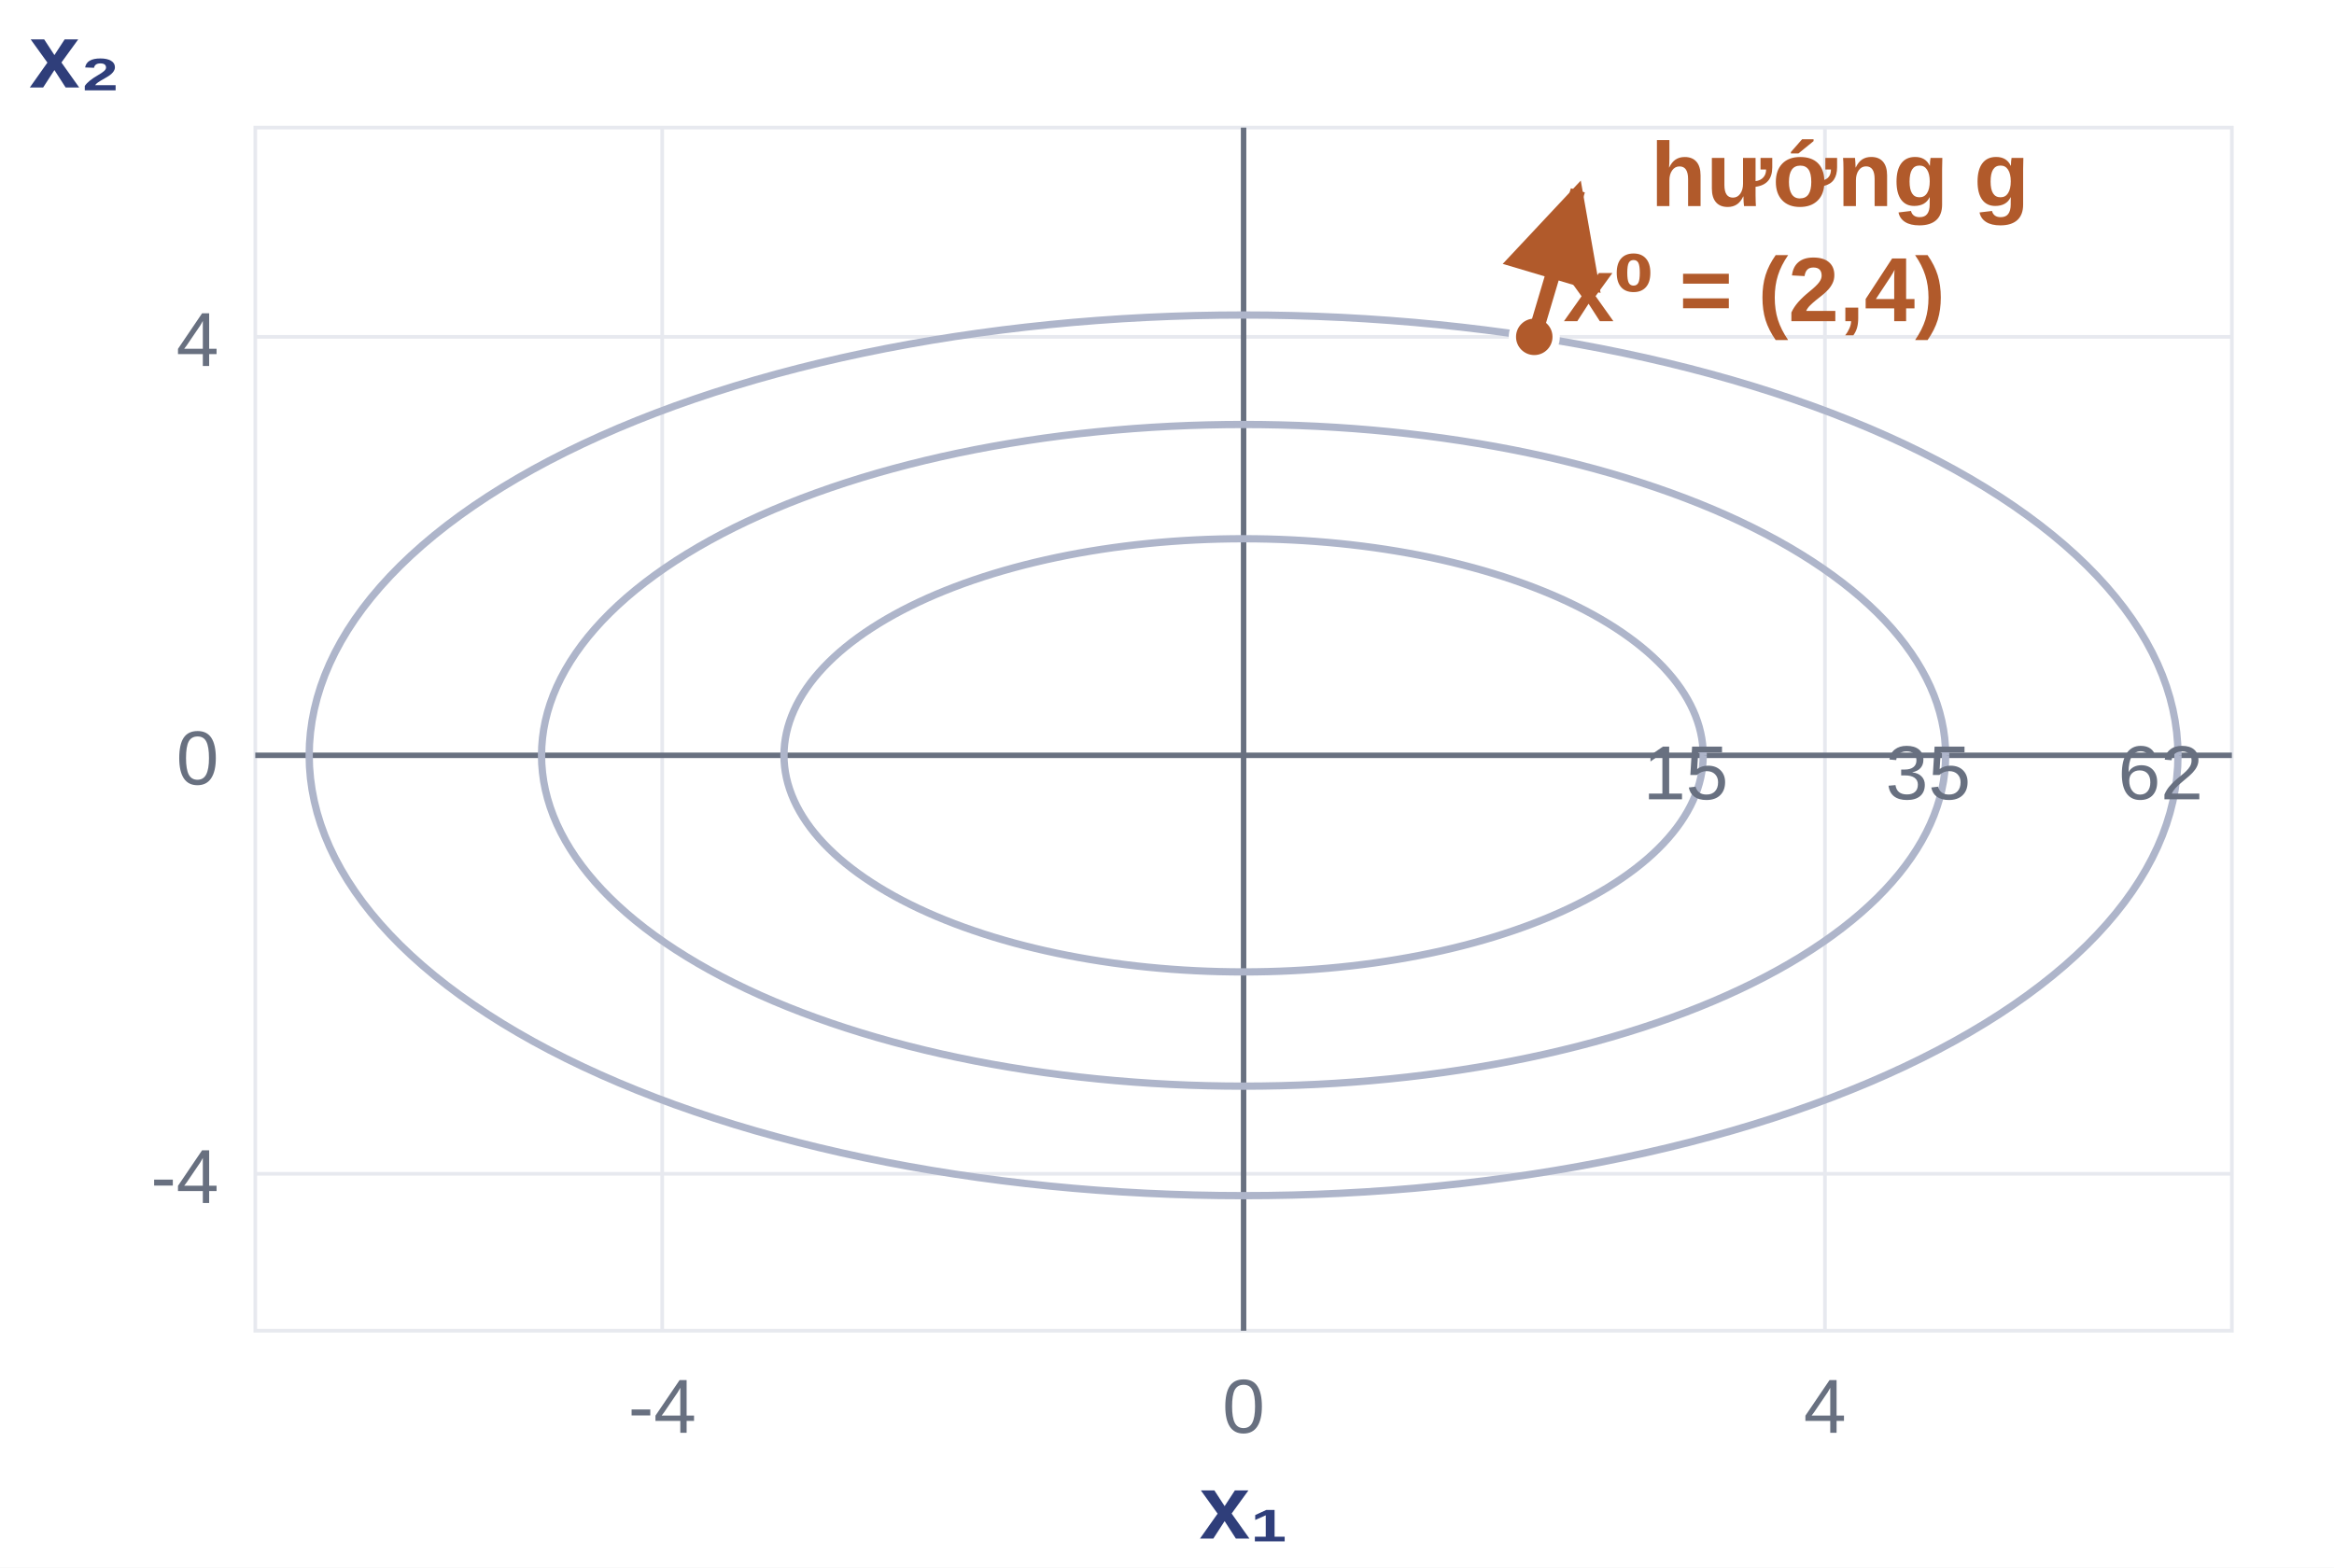
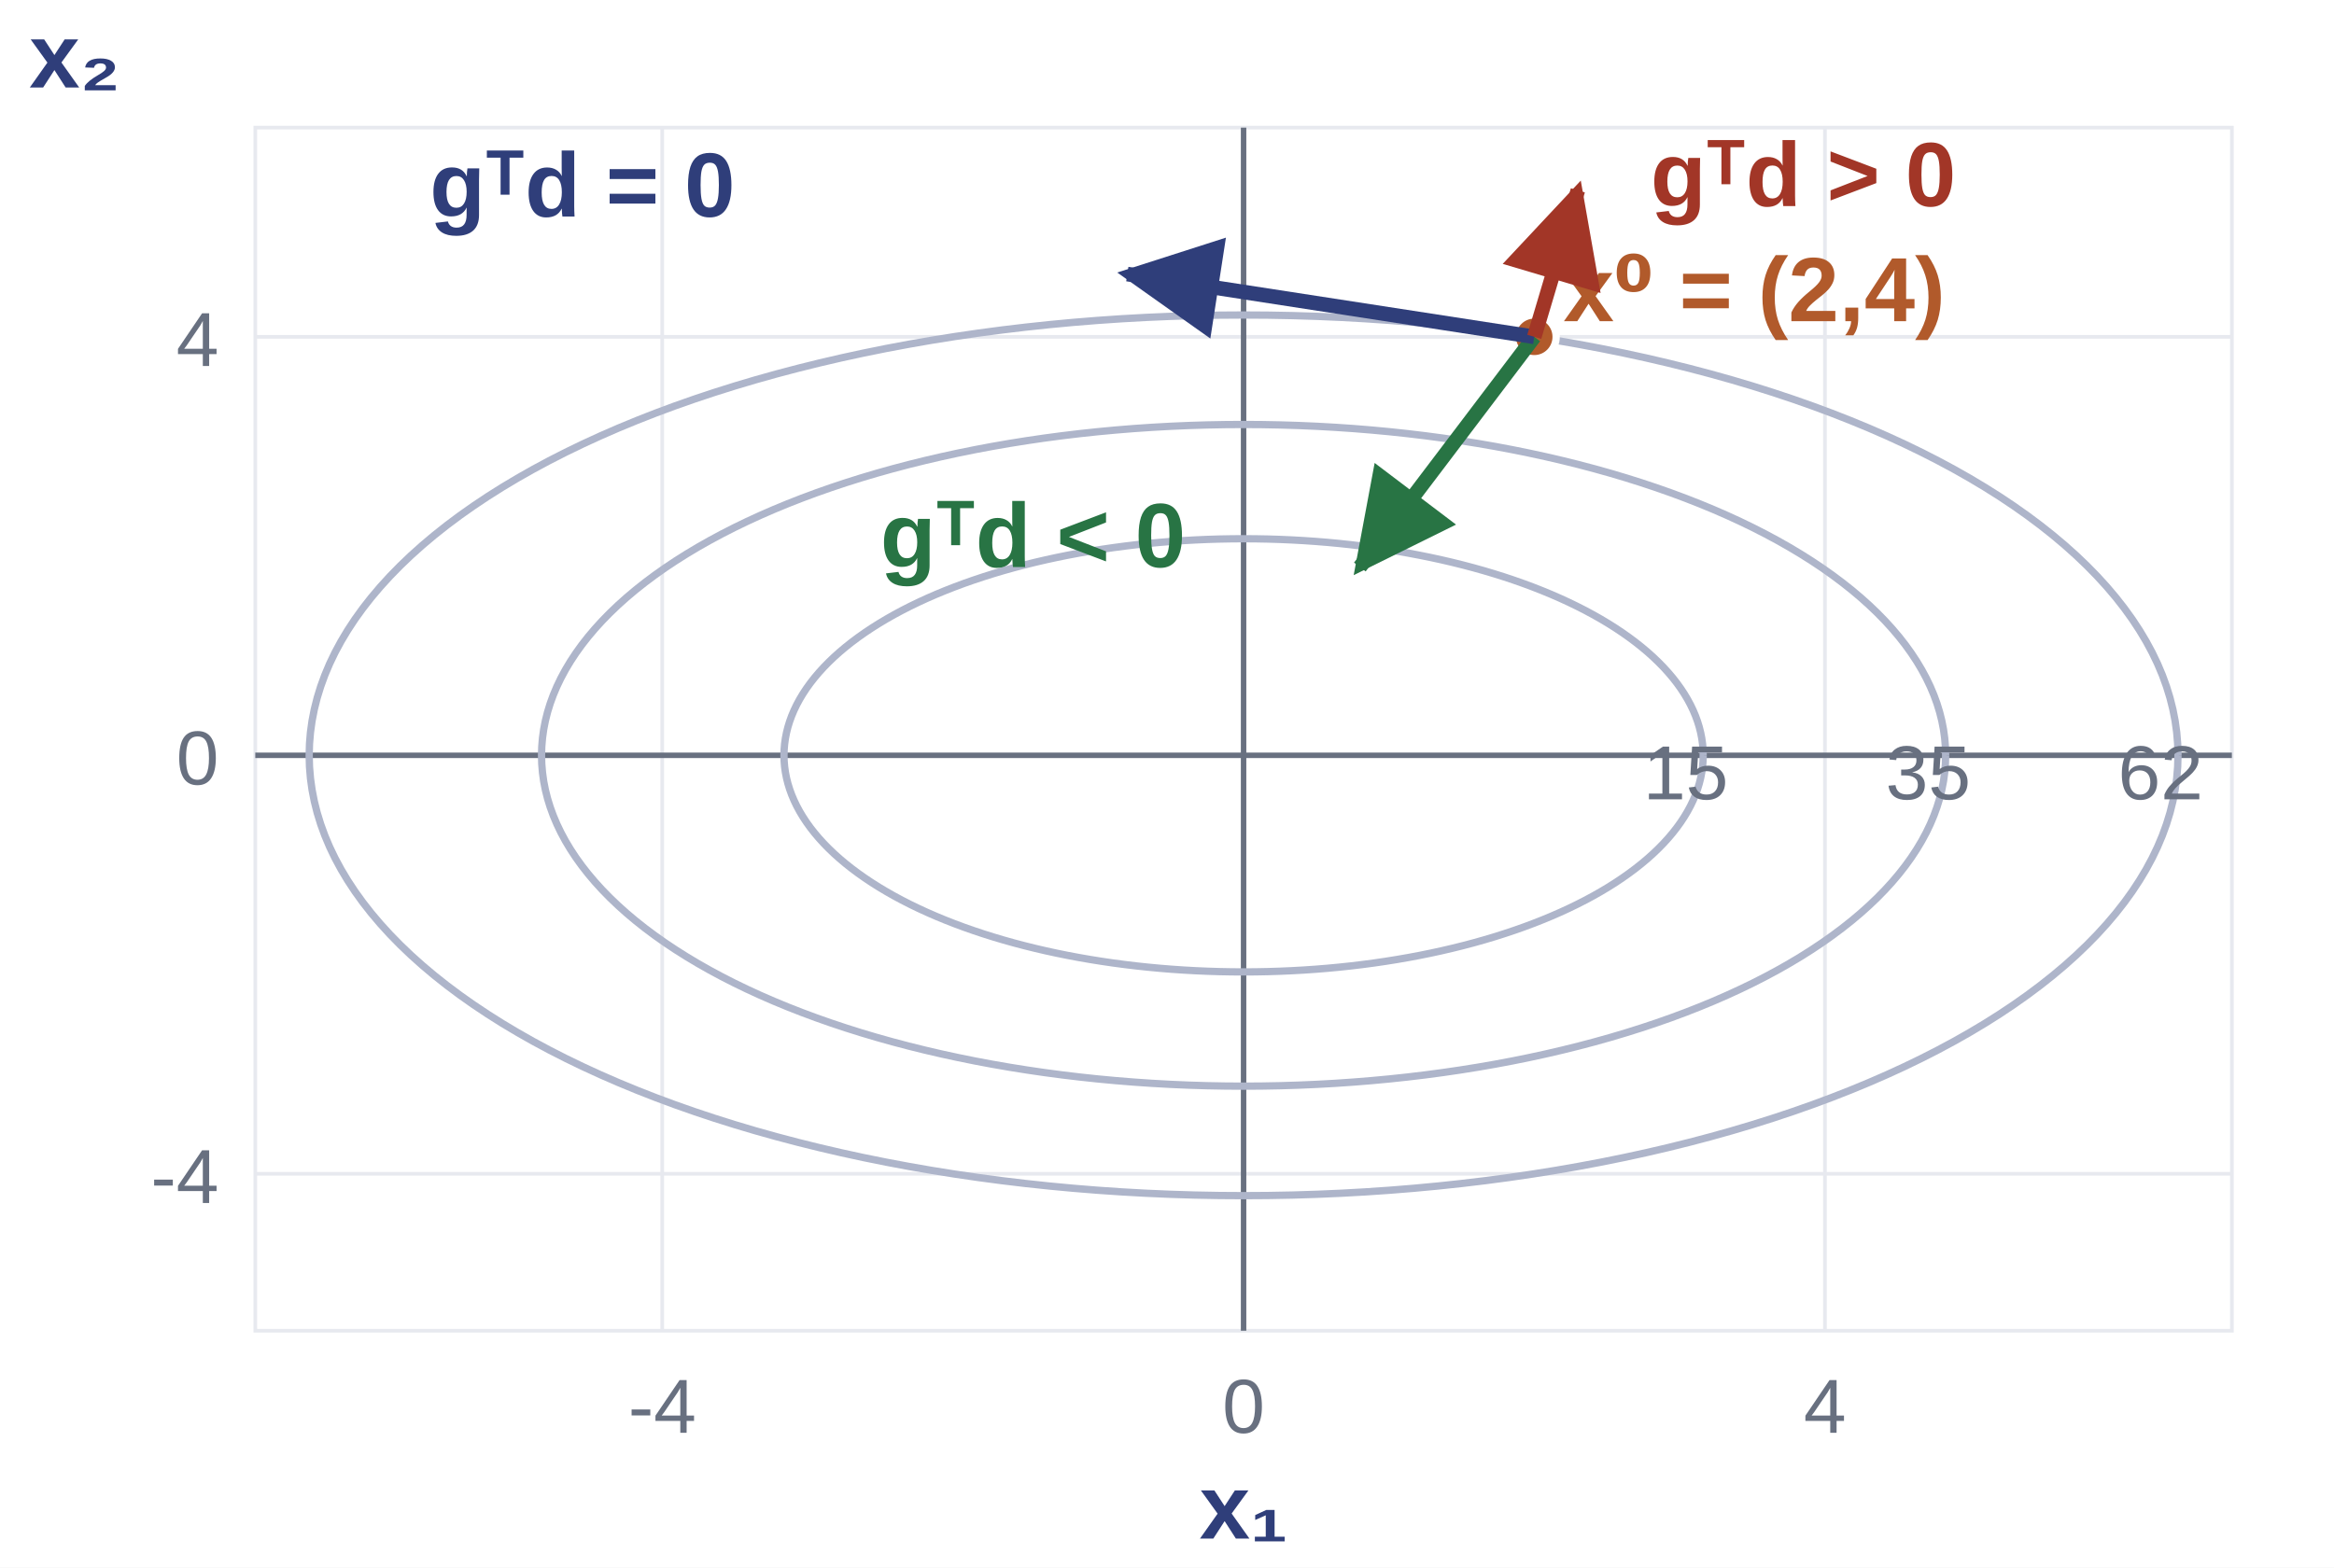
<svg xmlns="http://www.w3.org/2000/svg" viewBox="0 0 640 430" role="img" aria-labelledby="title desc">
  <defs>
    <clipPath id="plot-area">
      <rect x="70" y="35" width="542" height="330" />
    </clipPath>
    <marker id="arrow" viewBox="0 0 10 10" refX="9" refY="5" markerWidth="7" markerHeight="7" orient="auto-start-reverse">
      <path d="M0 0L10 5L0 10Z" fill="context-stroke" />
    </marker>
  </defs>
  <rect width="100%" height="100%" fill="white" />
  <style>text{font-family:Arial,DejaVu Sans,sans-serif;font-size:24px;fill:#263044}.label{font-size:25px;font-weight:600}.small{font-size:21px}</style>
  <rect x="70" y="35" width="542" height="330" fill="none" stroke="#e7e9ef" />
  <path d="M181.588,35V365" stroke="#e7e9ef" />
  <text x="181.59" y="393.00" text-anchor="middle" class="small" style="fill:#687080">-4</text>
  <path d="M341.0,35V365" stroke="#e7e9ef" />
  <text x="341.00" y="393.00" text-anchor="middle" class="small" style="fill:#687080">0</text>
  <path d="M500.412,35V365" stroke="#e7e9ef" />
  <text x="500.41" y="393.00" text-anchor="middle" class="small" style="fill:#687080">4</text>
  <path d="M70,321.957H612" stroke="#e7e9ef" />
  <text x="60.00" y="329.96" text-anchor="end" class="small" style="fill:#687080">-4</text>
  <path d="M70,207.174H612" stroke="#e7e9ef" />
  <text x="60.00" y="215.17" text-anchor="end" class="small" style="fill:#687080">0</text>
  <path d="M70,92.391H612" stroke="#e7e9ef" />
  <text x="60.00" y="100.39" text-anchor="end" class="small" style="fill:#687080">4</text>
  <path d="M341.000,365.000 L341.000,35.000" fill="none" stroke="#687080" stroke-width="1.5" clip-path="url(#plot-area)" />
  <path d="M70.000,207.174 L612.000,207.174" fill="none" stroke="#687080" stroke-width="1.5" clip-path="url(#plot-area)" />
  <text x="341.00" y="422.00" text-anchor="middle" class="label" style="fill:#2f3e7a">x₁</text>
  <text x="8.00" y="24.00" text-anchor="start" class="label" style="fill:#2f3e7a">x₂</text>
  <path d="M467.026,207.174 L466.983,205.619 L466.853,204.065 L466.638,202.513 L466.336,200.964 L465.948,199.420 L465.474,197.881 L464.916,196.348 L464.272,194.823 L463.544,193.306 L462.732,191.799 L461.836,190.302 L460.858,188.817 L459.797,187.344 L458.655,185.885 L457.433,184.440 L456.131,183.011 L454.749,181.599 L453.290,180.204 L451.754,178.828 L450.142,177.471 L448.455,176.135 L446.694,174.819 L444.861,173.526 L442.957,172.256 L440.983,171.010 L438.941,169.789 L436.831,168.593 L434.656,167.424 L432.416,166.282 L430.114,165.168 L427.751,164.083 L425.328,163.027 L422.847,162.002 L420.311,161.007 L417.720,160.044 L415.076,159.114 L412.382,158.216 L409.639,157.352 L406.848,156.522 L404.013,155.727 L401.134,154.967 L398.215,154.243 L395.256,153.555 L392.259,152.904 L389.228,152.290 L386.164,151.714 L383.068,151.176 L379.944,150.676 L376.793,150.215 L373.618,149.792 L370.420,149.410 L367.202,149.066 L363.966,148.763 L360.715,148.500 L357.450,148.276 L354.173,148.094 L350.888,147.951 L347.596,147.850 L344.299,147.789 L341.000,147.768 L337.701,147.789 L334.404,147.850 L331.112,147.951 L327.827,148.094 L324.550,148.276 L321.285,148.500 L318.034,148.763 L314.798,149.066 L311.580,149.410 L308.382,149.792 L305.207,150.215 L302.056,150.676 L298.932,151.176 L295.836,151.714 L292.772,152.290 L289.741,152.904 L286.744,153.555 L283.785,154.243 L280.866,154.967 L277.987,155.727 L275.152,156.522 L272.361,157.352 L269.618,158.216 L266.924,159.114 L264.280,160.044 L261.689,161.007 L259.153,162.002 L256.672,163.027 L254.249,164.083 L251.886,165.168 L249.584,166.282 L247.344,167.424 L245.169,168.593 L243.059,169.789 L241.017,171.010 L239.043,172.256 L237.139,173.526 L235.306,174.819 L233.545,176.135 L231.858,177.471 L230.246,178.828 L228.710,180.204 L227.251,181.599 L225.869,183.011 L224.567,184.440 L223.345,185.885 L222.203,187.344 L221.142,188.817 L220.164,190.302 L219.268,191.799 L218.456,193.306 L217.728,194.823 L217.084,196.348 L216.526,197.881 L216.052,199.420 L215.664,200.964 L215.362,202.513 L215.147,204.065 L215.017,205.619 L214.974,207.174 L215.017,208.729 L215.147,210.283 L215.362,211.835 L215.664,213.383 L216.052,214.928 L216.526,216.467 L217.084,218.000 L217.728,219.525 L218.456,221.042 L219.268,222.549 L220.164,224.046 L221.142,225.531 L222.203,227.004 L223.345,228.463 L224.567,229.907 L225.869,231.336 L227.251,232.749 L228.710,234.144 L230.246,235.520 L231.858,236.877 L233.545,238.213 L235.306,239.529 L237.139,240.822 L239.043,242.092 L241.017,243.338 L243.059,244.559 L245.169,245.755 L247.344,246.924 L249.584,248.066 L251.886,249.180 L254.249,250.265 L256.672,251.321 L259.153,252.346 L261.689,253.341 L264.280,254.304 L266.924,255.234 L269.618,256.132 L272.361,256.996 L275.152,257.826 L277.987,258.621 L280.866,259.381 L283.785,260.105 L286.744,260.793 L289.741,261.444 L292.772,262.058 L295.836,262.634 L298.932,263.172 L302.056,263.672 L305.207,264.133 L308.382,264.555 L311.580,264.938 L314.798,265.281 L318.034,265.585 L321.285,265.848 L324.550,266.071 L327.827,266.254 L331.112,266.396 L334.404,266.498 L337.701,266.559 L341.000,266.580 L344.299,266.559 L347.596,266.498 L350.888,266.396 L354.173,266.254 L357.450,266.071 L360.715,265.848 L363.966,265.585 L367.202,265.281 L370.420,264.938 L373.618,264.555 L376.793,264.133 L379.944,263.672 L383.068,263.172 L386.164,262.634 L389.228,262.058 L392.259,261.444 L395.256,260.793 L398.215,260.105 L401.134,259.381 L404.013,258.621 L406.848,257.826 L409.639,256.996 L412.382,256.132 L415.076,255.234 L417.720,254.304 L420.311,253.341 L422.847,252.346 L425.328,251.321 L427.751,250.265 L430.114,249.180 L432.416,248.066 L434.656,246.924 L436.831,245.755 L438.941,244.559 L440.983,243.338 L442.957,242.092 L444.861,240.822 L446.694,239.529 L448.455,238.213 L450.142,236.877 L451.754,235.520 L453.290,234.144 L454.749,232.749 L456.131,231.336 L457.433,229.907 L458.655,228.463 L459.797,227.004 L460.858,225.531 L461.836,224.046 L462.732,222.549 L463.544,221.042 L464.272,219.525 L464.916,218.000 L465.474,216.467 L465.948,214.928 L466.336,213.383 L466.638,211.835 L466.853,210.283 L466.983,208.729 L467.026,207.174" fill="none" stroke="#aeb5ca" stroke-width="2" clip-path="url(#plot-area)" />
  <path d="M533.508,207.174 L533.442,204.799 L533.244,202.425 L532.915,200.054 L532.453,197.689 L531.861,195.329 L531.138,192.978 L530.284,190.637 L529.301,188.307 L528.189,185.990 L526.948,183.688 L525.580,181.401 L524.086,179.133 L522.466,176.883 L520.722,174.654 L518.854,172.448 L516.865,170.265 L514.755,168.108 L512.526,165.977 L510.179,163.875 L507.717,161.802 L505.140,159.761 L502.451,157.751 L499.651,155.776 L496.742,153.836 L493.727,151.933 L490.607,150.067 L487.384,148.241 L484.061,146.455 L480.640,144.710 L477.124,143.008 L473.514,141.351 L469.813,139.738 L466.024,138.172 L462.149,136.653 L458.191,135.182 L454.153,133.761 L450.038,132.390 L445.847,131.070 L441.585,129.802 L437.254,128.588 L432.857,127.427 L428.397,126.321 L423.877,125.270 L419.300,124.275 L414.670,123.338 L409.989,122.457 L405.260,121.635 L400.488,120.872 L395.675,120.167 L390.825,119.522 L385.940,118.938 L381.025,118.413 L376.082,117.950 L371.115,117.547 L366.127,117.207 L361.123,116.927 L356.104,116.710 L351.075,116.555 L346.039,116.461 L341.000,116.430 L335.961,116.461 L330.925,116.555 L325.896,116.710 L320.877,116.927 L315.873,117.207 L310.885,117.547 L305.918,117.950 L300.975,118.413 L296.060,118.938 L291.175,119.522 L286.325,120.167 L281.512,120.872 L276.740,121.635 L272.011,122.457 L267.330,123.338 L262.700,124.275 L258.123,125.270 L253.603,126.321 L249.143,127.427 L244.746,128.588 L240.415,129.802 L236.153,131.070 L231.962,132.390 L227.847,133.761 L223.809,135.182 L219.851,136.653 L215.976,138.172 L212.187,139.738 L208.486,141.351 L204.876,143.008 L201.360,144.710 L197.939,146.455 L194.616,148.241 L191.393,150.067 L188.273,151.933 L185.258,153.836 L182.349,155.776 L179.549,157.751 L176.860,159.761 L174.283,161.802 L171.821,163.875 L169.474,165.977 L167.245,168.108 L165.135,170.265 L163.146,172.448 L161.278,174.654 L159.534,176.883 L157.914,179.133 L156.420,181.401 L155.052,183.688 L153.811,185.990 L152.699,188.307 L151.716,190.637 L150.862,192.978 L150.139,195.329 L149.547,197.689 L149.085,200.054 L148.756,202.425 L148.558,204.799 L148.492,207.174 L148.558,209.549 L148.756,211.923 L149.085,214.294 L149.547,216.659 L150.139,219.018 L150.862,221.369 L151.716,223.711 L152.699,226.041 L153.811,228.358 L155.052,230.660 L156.420,232.946 L157.914,235.215 L159.534,237.465 L161.278,239.694 L163.146,241.900 L165.135,244.083 L167.245,246.240 L169.474,248.371 L171.821,250.473 L174.283,252.546 L176.860,254.587 L179.549,256.596 L182.349,258.572 L185.258,260.512 L188.273,262.415 L191.393,264.281 L194.616,266.107 L197.939,267.893 L201.360,269.638 L204.876,271.339 L208.486,272.997 L212.187,274.610 L215.976,276.176 L219.851,277.695 L223.809,279.166 L227.847,280.587 L231.962,281.958 L236.153,283.278 L240.415,284.546 L244.746,285.760 L249.143,286.921 L253.603,288.027 L258.123,289.078 L262.700,290.072 L267.330,291.010 L272.011,291.890 L276.740,292.713 L281.512,293.476 L286.325,294.181 L291.175,294.826 L296.060,295.410 L300.975,295.935 L305.918,296.398 L310.885,296.800 L315.873,297.141 L320.877,297.420 L325.896,297.638 L330.925,297.793 L335.961,297.886 L341.000,297.918 L346.039,297.886 L351.075,297.793 L356.104,297.638 L361.123,297.420 L366.127,297.141 L371.115,296.800 L376.082,296.398 L381.025,295.935 L385.940,295.410 L390.825,294.826 L395.675,294.181 L400.488,293.476 L405.260,292.713 L409.989,291.890 L414.670,291.010 L419.300,290.072 L423.877,289.078 L428.397,288.027 L432.857,286.921 L437.254,285.760 L441.585,284.546 L445.847,283.278 L450.038,281.958 L454.153,280.587 L458.191,279.166 L462.149,277.695 L466.024,276.176 L469.813,274.610 L473.514,272.997 L477.124,271.339 L480.640,269.638 L484.061,267.893 L487.384,266.107 L490.607,264.281 L493.727,262.415 L496.742,260.512 L499.651,258.572 L502.451,256.596 L505.140,254.587 L507.717,252.546 L510.179,250.473 L512.526,248.371 L514.755,246.240 L516.865,244.083 L518.854,241.900 L520.722,239.694 L522.466,237.465 L524.086,235.215 L525.580,232.946 L526.948,230.660 L528.189,228.358 L529.301,226.041 L530.284,223.711 L531.138,221.369 L531.861,219.018 L532.453,216.659 L532.915,214.294 L533.244,211.923 L533.442,209.549 L533.508,207.174" fill="none" stroke="#aeb5ca" stroke-width="2" clip-path="url(#plot-area)" />
  <path d="M597.219,207.174 L597.131,204.012 L596.867,200.853 L596.429,197.698 L595.815,194.549 L595.027,191.410 L594.064,188.281 L592.928,185.164 L591.620,182.063 L590.139,178.979 L588.488,175.915 L586.667,172.872 L584.678,169.852 L582.522,166.858 L580.201,163.892 L577.715,160.955 L575.067,158.050 L572.259,155.179 L569.292,152.343 L566.169,149.545 L562.892,146.786 L559.462,144.069 L555.883,141.395 L552.156,138.766 L548.285,136.184 L544.272,133.651 L540.119,131.168 L535.830,128.737 L531.408,126.360 L526.854,124.038 L522.174,121.773 L517.369,119.567 L512.444,117.420 L507.401,115.336 L502.244,113.314 L496.976,111.356 L491.601,109.465 L486.124,107.640 L480.547,105.883 L474.874,104.196 L469.109,102.579 L463.257,101.035 L457.321,99.562 L451.305,98.164 L445.213,96.840 L439.051,95.592 L432.821,94.421 L426.528,93.326 L420.176,92.310 L413.770,91.372 L407.314,90.514 L400.813,89.736 L394.271,89.038 L387.692,88.421 L381.081,87.886 L374.443,87.432 L367.782,87.060 L361.103,86.771 L354.409,86.564 L347.707,86.440 L341.000,86.399 L334.293,86.440 L327.591,86.564 L320.897,86.771 L314.218,87.060 L307.557,87.432 L300.919,87.886 L294.308,88.421 L287.729,89.038 L281.187,89.736 L274.686,90.514 L268.230,91.372 L261.824,92.310 L255.472,93.326 L249.179,94.421 L242.949,95.592 L236.787,96.840 L230.695,98.164 L224.679,99.562 L218.743,101.035 L212.891,102.579 L207.126,104.196 L201.453,105.883 L195.876,107.640 L190.399,109.465 L185.024,111.356 L179.756,113.314 L174.599,115.336 L169.556,117.420 L164.631,119.567 L159.826,121.773 L155.146,124.038 L150.592,126.360 L146.170,128.737 L141.881,131.168 L137.728,133.651 L133.715,136.184 L129.844,138.766 L126.117,141.395 L122.538,144.069 L119.108,146.786 L115.831,149.545 L112.708,152.343 L109.741,155.179 L106.933,158.050 L104.285,160.955 L101.799,163.892 L99.478,166.858 L97.322,169.852 L95.333,172.872 L93.512,175.915 L91.861,178.979 L90.380,182.063 L89.072,185.164 L87.936,188.281 L86.973,191.410 L86.185,194.549 L85.571,197.698 L85.133,200.853 L84.869,204.012 L84.781,207.174 L84.869,210.335 L85.133,213.495 L85.571,216.650 L86.185,219.798 L86.973,222.938 L87.936,226.067 L89.072,229.183 L90.380,232.284 L91.861,235.368 L93.512,238.433 L95.333,241.476 L97.322,244.496 L99.478,247.490 L101.799,250.456 L104.285,253.393 L106.933,256.298 L109.741,259.169 L112.708,262.005 L115.831,264.803 L119.108,267.562 L122.538,270.279 L126.117,272.953 L129.844,275.582 L133.715,278.164 L137.728,280.697 L141.881,283.180 L146.170,285.611 L150.592,287.988 L155.146,290.310 L159.826,292.575 L164.631,294.781 L169.556,296.927 L174.599,299.012 L179.756,301.034 L185.024,302.991 L190.399,304.883 L195.876,306.708 L201.453,308.465 L207.126,310.152 L212.891,311.768 L218.743,313.313 L224.679,314.785 L230.695,316.184 L236.787,317.508 L242.949,318.756 L249.179,319.927 L255.472,321.022 L261.824,322.038 L268.230,322.976 L274.686,323.834 L281.187,324.612 L287.729,325.310 L294.308,325.927 L300.919,326.462 L307.557,326.916 L314.218,327.288 L320.897,327.577 L327.591,327.784 L334.293,327.908 L341.000,327.949 L347.707,327.908 L354.409,327.784 L361.103,327.577 L367.782,327.288 L374.443,326.916 L381.081,326.462 L387.692,325.927 L394.271,325.310 L400.813,324.612 L407.314,323.834 L413.770,322.976 L420.176,322.038 L426.528,321.022 L432.821,319.927 L439.051,318.756 L445.213,317.508 L451.305,316.184 L457.321,314.785 L463.257,313.313 L469.109,311.768 L474.874,310.152 L480.547,308.465 L486.124,306.708 L491.601,304.883 L496.976,302.991 L502.244,301.034 L507.401,299.012 L512.444,296.927 L517.369,294.781 L522.174,292.575 L526.854,290.310 L531.408,287.988 L535.830,285.611 L540.119,283.180 L544.272,280.697 L548.285,278.164 L552.156,275.582 L555.883,272.953 L559.462,270.279 L562.892,267.562 L566.169,264.803 L569.292,262.005 L572.259,259.169 L575.067,256.298 L577.715,253.393 L580.201,250.456 L582.522,247.490 L584.678,244.496 L586.667,241.476 L588.488,238.433 L590.139,235.368 L591.620,232.284 L592.928,229.183 L594.064,226.067 L595.027,222.938 L595.815,219.798 L596.429,216.650 L596.867,213.495 L597.131,210.335 L597.219,207.174" fill="none" stroke="#aeb5ca" stroke-width="2" clip-path="url(#plot-area)" />
  <text x="462.24" y="219.23" text-anchor="middle" class="small" style="fill:#687080">15</text>
  <text x="528.73" y="219.23" text-anchor="middle" class="small" style="fill:#687080">35</text>
  <text x="592.44" y="219.23" text-anchor="middle" class="small" style="fill:#687080">62</text>
  <circle cx="420.706" cy="92.391" r="6" fill="#b15a2b" stroke="white" stroke-width="2" />
  <text x="428.68" y="88.09" text-anchor="start" class="label" style="fill:#b15a2b">x⁰ = (2,4)</text>
-   <path d="M420.706,92.391 L432.662,52.217" fill="none" stroke="#b15a2b" stroke-width="4" clip-path="url(#plot-area)" marker-end="url(#arrow)" />
-   <text x="452.59" y="56.52" text-anchor="start" class="label" style="fill:#b15a2b">hướng g</text>
+   <path d="M420.706,92.391 L372.882,155.522" fill="none" stroke="#287444" stroke-width="4" clip-path="url(#plot-area)" marker-end="url(#arrow)" />
+   <text x="241.37" y="155.52" text-anchor="start" class="label" style="fill:#287444">gᵀd &lt; 0</text>
+   <path d="M420.706,92.391 L309.118,75.174" fill="none" stroke="#2f3e7a" stroke-width="4" clip-path="url(#plot-area)" marker-end="url(#arrow)" />
+   <text x="117.82" y="59.39" text-anchor="start" class="label" style="fill:#2f3e7a">gᵀd = 0</text>
+   <path d="M420.706,92.391 L432.662,52.217" fill="none" stroke="#a23627" stroke-width="4" clip-path="url(#plot-area)" marker-end="url(#arrow)" />
+   <text x="452.59" y="56.52" text-anchor="start" class="label" style="fill:#a23627">gᵀd &gt; 0</text>
</svg>
